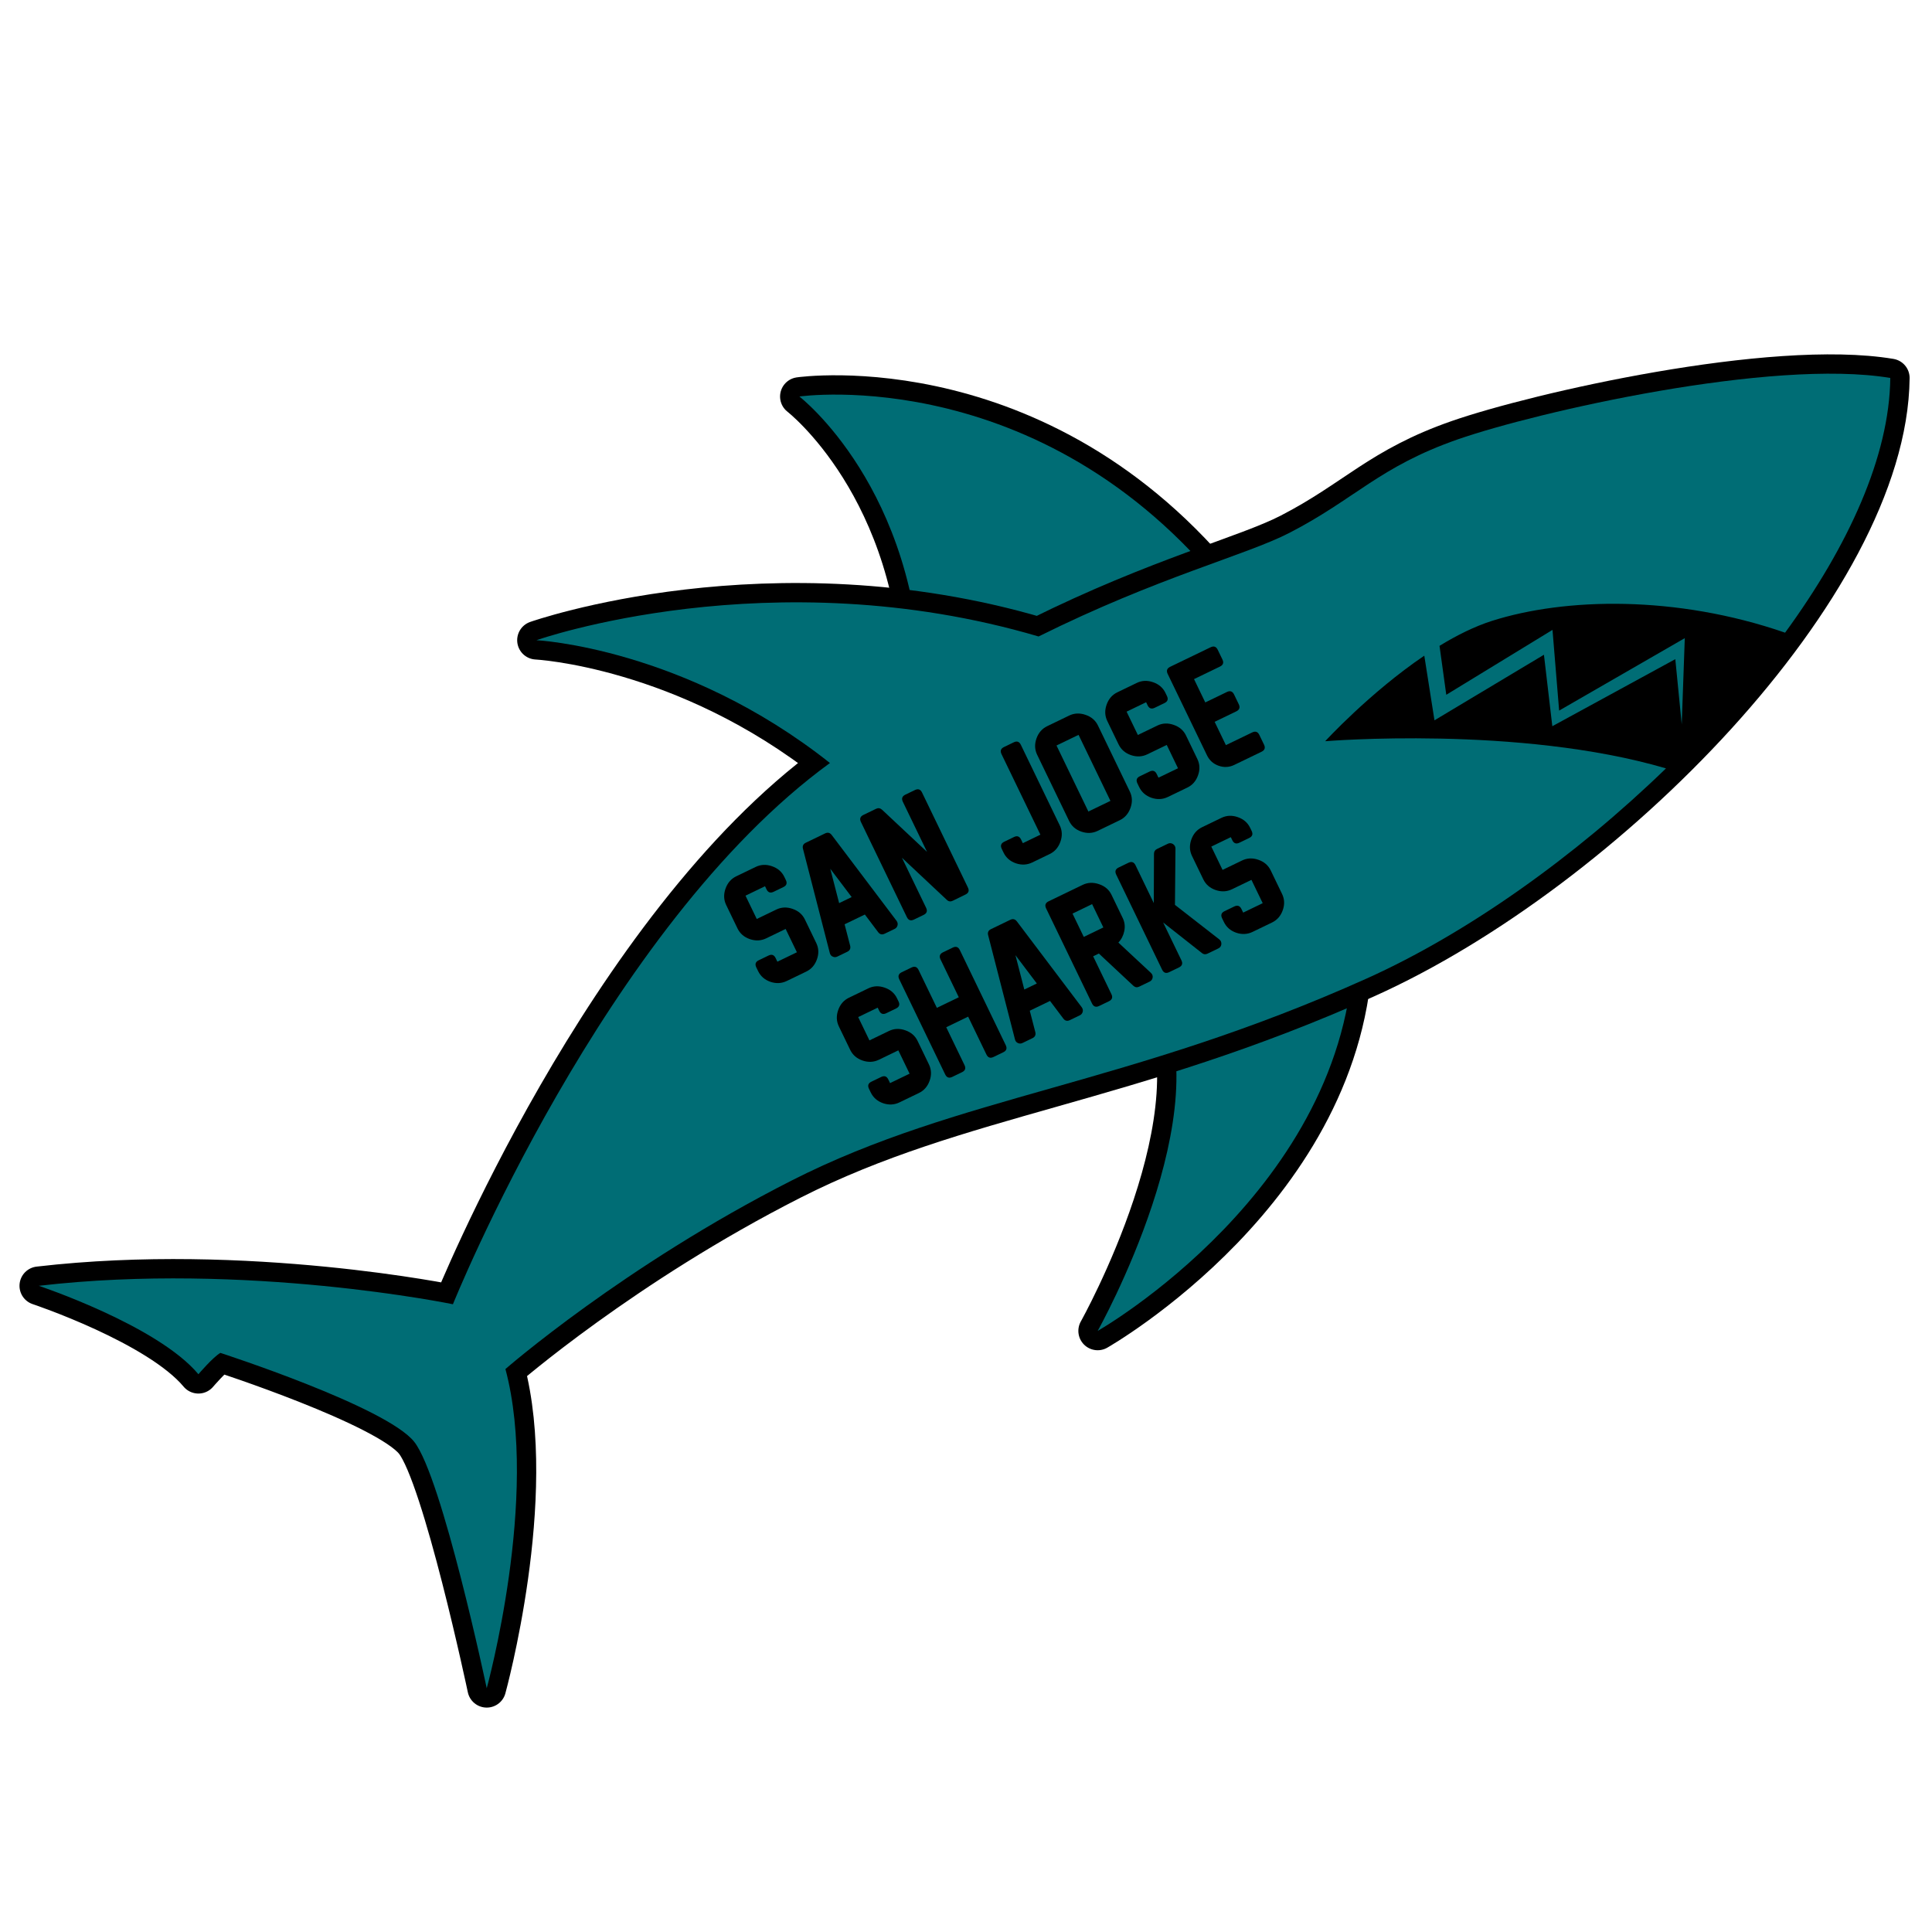
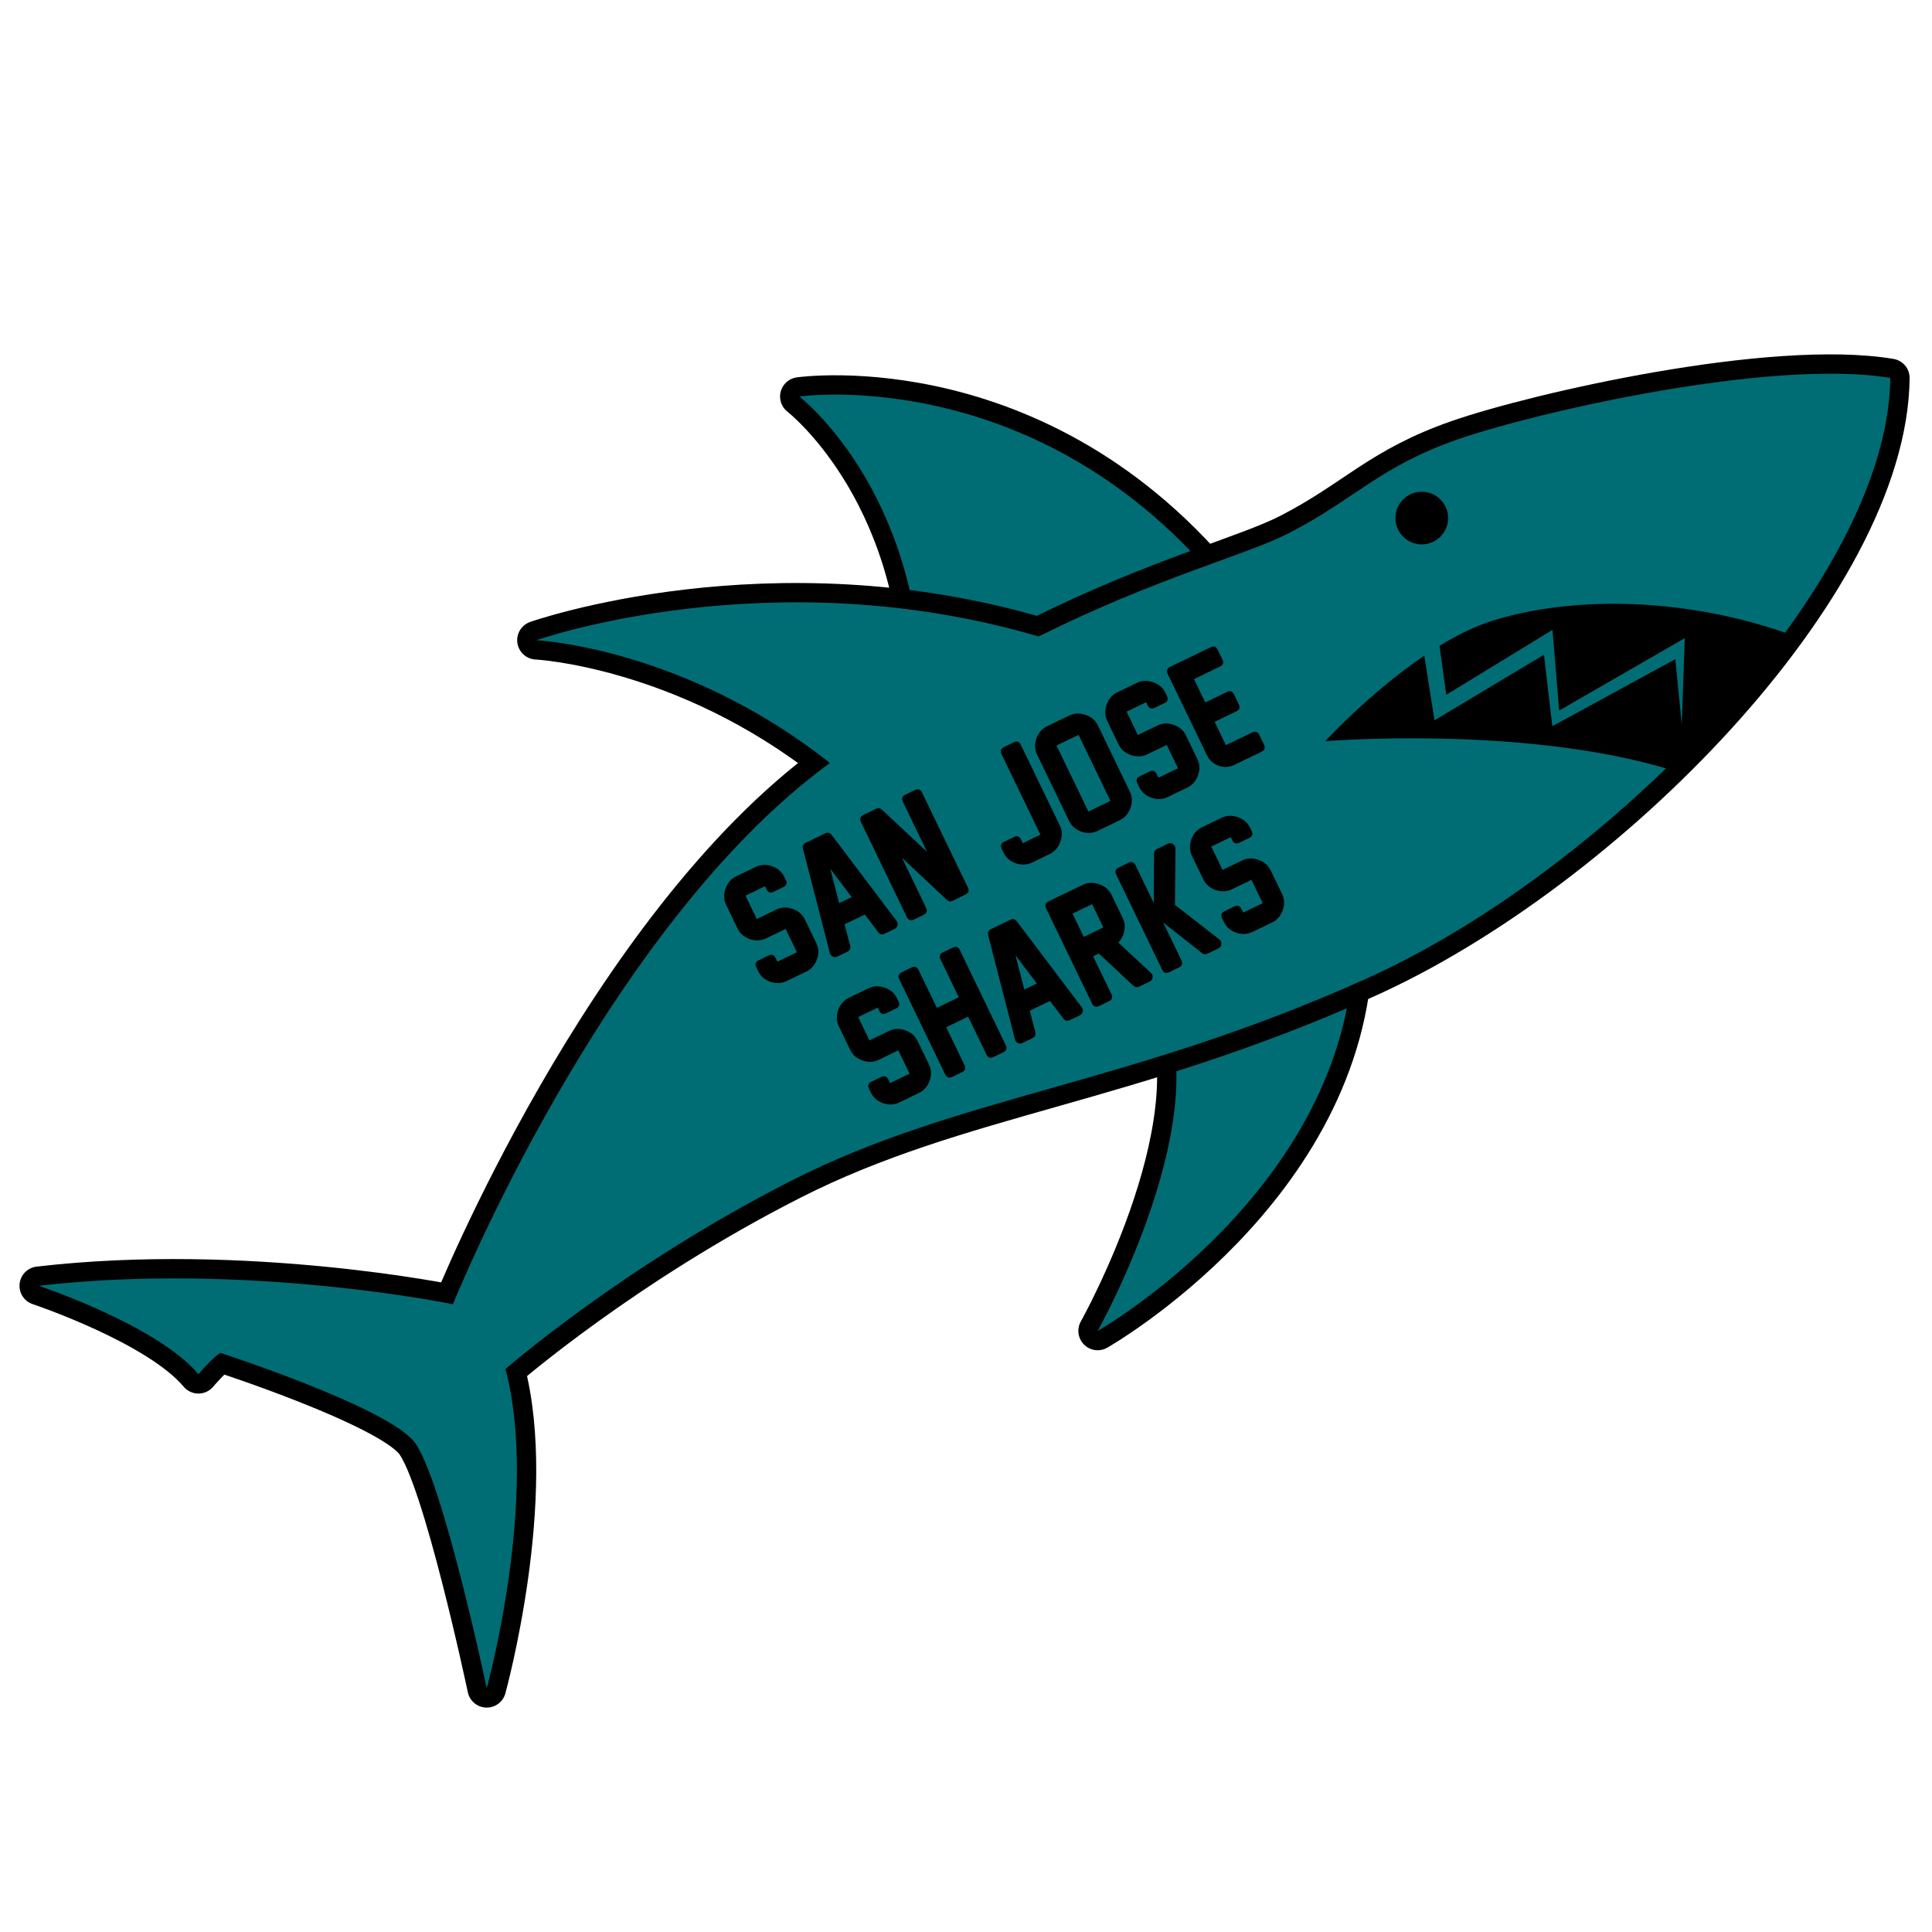
<svg xmlns="http://www.w3.org/2000/svg" width="1000" height="1000" viewBox="0 0 264.583 264.583" version="1.1" id="svg8">
  <defs id="defs2" />
  <g id="layer1" transform="translate(0,-32.41665)">
    <rect style="opacity:1;fill:#ffffff;fill-opacity:1;stroke:none;stroke-width:5.292;stroke-linecap:butt;stroke-linejoin:round;stroke-miterlimit:4;stroke-dasharray:none;stroke-opacity:1;paint-order:normal" id="rect996" width="277.426" height="276.891" x="-4.897" y="27.702" />
    <path id="path998" d="m 126.193,126.778 c -0.43,-27.506 -16.718,-40.059 -16.718,-40.059 0,0 34.342,-4.979 59.732,28.384 l -22.559,17.249 z" style="opacity:1;fill:#000000;stroke:#000000;stroke-width:5.292;stroke-linecap:butt;stroke-linejoin:round;stroke-miterlimit:4;stroke-dasharray:none;stroke-opacity:1" />
    <path id="path1000" d="m 158.509,168.716 c 8.989,15.376 -8.185,45.966 -8.185,45.966 0,0 34.229,-19.46 35.044,-52.43 z" style="opacity:1;fill:#000000;stroke:#000000;stroke-width:5.292;stroke-linecap:butt;stroke-linejoin:round;stroke-miterlimit:4;stroke-dasharray:none;stroke-opacity:1" />
    <path style="opacity:1;fill:#006d75;stroke:none;stroke-width:0.265px;stroke-linecap:butt;stroke-linejoin:miter;stroke-opacity:1;fill-opacity:1" d="m 126.193,126.778 c -0.43,-27.506 -16.718,-40.059 -16.718,-40.059 0,0 34.342,-4.979 59.732,28.384 l -22.559,17.249 z" id="path965" />
    <path style="opacity:1;fill:#006d75;stroke:none;stroke-width:0.265px;stroke-linecap:butt;stroke-linejoin:miter;stroke-opacity:1;fill-opacity:1" d="m 158.509,168.716 c 8.989,15.376 -8.185,45.966 -8.185,45.966 0,0 34.229,-19.46 35.044,-52.43 z" id="path967" />
    <path style="opacity:1;fill:#000000;stroke:#000000;stroke-width:5.292;stroke-linecap:butt;stroke-linejoin:round;stroke-miterlimit:4;stroke-dasharray:none;stroke-opacity:1" d="m 73.472,120.091 c 0,0 20.233,1.008 40.186,16.818 -30.846,22.456 -51.631,74.122 -51.631,74.122 0,0 -28.24,-5.836 -56.711,-2.526 0,0 16.281,5.428 21.856,12.109 0,0 2.013,-2.362 3.009,-2.922 0,0 22.718,7.356 26.543,12.175 3.826,4.819 9.933,33.754 9.933,33.754 0,0 7.235,-26.236 2.561,-43.717 0,0 16.203,-14.141 39.205,-25.822 23.002,-11.681 46.033,-12.956 78.72,-27.65 32.687,-14.694 71.428,-53.889 71.729,-82.254 -16.224,-2.71 -48.455,4.662 -59.203,8.401 -10.748,3.739 -14.077,8.167 -23.073,12.807 -5.991,3.09 -17.89,6.014 -34.363,14.195 -36.675,-10.811 -68.761,0.509 -68.761,0.509 z" id="path960" />
    <path style="opacity:1;fill:#006d75;stroke:none;stroke-width:0.265px;stroke-linecap:butt;stroke-linejoin:miter;stroke-opacity:1;fill-opacity:1" d="m 73.472,120.091 c 0,0 20.233,1.008 40.186,16.818 -30.846,22.456 -51.631,74.122 -51.631,74.122 0,0 -28.24,-5.836 -56.711,-2.526 0,0 16.281,5.428 21.856,12.109 0,0 2.013,-2.362 3.009,-2.922 0,0 22.718,7.356 26.543,12.175 3.826,4.819 9.933,33.754 9.933,33.754 0,0 7.235,-26.236 2.561,-43.717 0,0 16.203,-14.141 39.205,-25.822 23.002,-11.681 46.033,-12.956 78.72,-27.65 13.7,-6.158 28.461,-16.621 41.011,-28.786 -20.151,-5.921 -46.674,-3.721 -46.674,-3.721 0,0 6.101,-6.654 13.574,-11.715 l 1.394,8.852 14.991,-8.979 1.148,9.787 16.842,-9.183 0.881,8.931 0.418,-11.808 -17.208,9.92 -0.909,-11.052 -14.546,8.887 -0.927,-6.701 c 2.356,-1.441 4.8,-2.661 7.196,-3.423 9.977,-3.172 25.175,-3.552 40.132,1.619 8.688,-11.903 14.291,-24.166 14.405,-34.883 -16.224,-2.71 -48.455,4.662 -59.203,8.401 -10.748,3.739 -14.077,8.167 -23.073,12.807 -5.991,3.09 -17.89,6.014 -34.363,14.195 -36.675,-10.811 -68.761,0.509 -68.761,0.509 z" id="path969" />
    <g aria-label="SAN JOSE" transform="matrix(0.46716,-0.225562,0.225562,0.46716,57.66255,136.2102)" style="font-style:normal;font-weight:normal;font-size:40px;line-height:1.25;font-family:sans-serif;letter-spacing:0px;word-spacing:0px;fill:#000000;fill-opacity:1;stroke:none;stroke-width:0.51" id="flowRoot1002">
      <path d="m 67.039,95.01 h -5.703 q -2.266,0 -3.984,-1.68 -1.699,-1.699 -1.699,-3.984 v -1.074 q 0,-1.406 1.387,-1.406 h 2.871 q 1.406,0 1.406,1.406 v 1.074 h 5.723 v -6.836 h -5.703 q -2.266,0 -3.984,-1.699 -1.699,-1.699 -1.699,-3.965 v -6.855 q 0,-2.246 1.699,-3.945 1.719,-1.719 3.984,-1.719 h 5.703 q 2.246,0 3.945,1.699 1.719,1.699 1.719,3.945 v 0.938 q 0,1.387 -1.387,1.387 h -2.871 q -1.406,0 -1.406,-1.387 v -0.918 h -5.723 v 6.836 h 5.723 q 2.246,0 3.945,1.699 1.719,1.699 1.719,3.945 v 6.895 q 0,2.285 -1.719,3.965 -1.699,1.68 -3.945,1.68 z" style="font-style:normal;font-variant:normal;font-weight:normal;font-stretch:normal;font-family:'New Athletic M54';-inkscape-font-specification:'New Athletic M54';fill:#000000;fill-opacity:1;stroke-width:0.26" id="path1031" />
      <path d="m 88.66,93.877 -1.133,-5.703 h -5.938 l -1.133,5.703 q -0.234,1.133 -1.387,1.133 h -2.91 q -0.684,0 -1.094,-0.508 -0.43,-0.488 -0.293,-1.172 l 5.586,-27.871 q 0.215,-1.133 1.367,-1.133 h 5.664 q 1.152,0 1.387,1.133 l 5.566,27.871 q 0.117,0.684 -0.293,1.172 -0.43,0.508 -1.074,0.508 h -2.93 q -1.172,0 -1.387,-1.133 z m -2.266,-11.367 -1.836,-9.18 -1.836,9.18 z" style="font-style:normal;font-variant:normal;font-weight:normal;font-stretch:normal;font-family:'New Athletic M54';-inkscape-font-specification:'New Athletic M54';fill:#000000;fill-opacity:1;stroke-width:0.26" id="path1033" />
      <path d="m 108.699,94.112 -5.84,-15.176 v 14.668 q 0,1.406 -1.406,1.406 h -2.832 q -1.406,0 -1.406,-1.406 V 65.733 q 0,-1.406 1.406,-1.406 h 3.711 q 0.938,0 1.309,0.898 L 109.5,80.42 v -14.688 q 0,-1.406 1.406,-1.406 h 2.812 q 1.406,0 1.406,1.406 v 27.852 q 0,1.387 -1.387,1.387 l -3.711,0.02 q -0.977,0.02 -1.328,-0.879 z" style="font-style:normal;font-variant:normal;font-weight:normal;font-stretch:normal;font-family:'New Athletic M54';-inkscape-font-specification:'New Athletic M54';fill:#000000;fill-opacity:1;stroke-width:0.26" id="path1035" />
      <path d="m 138.406,95.01 h -5.117 q -2.266,0 -3.984,-1.68 -1.699,-1.699 -1.699,-3.965 v -1.094 q 0,-1.406 1.406,-1.406 h 2.871 q 1.387,0 1.387,1.406 v 1.074 h 5.156 V 65.733 q 0,-1.406 1.387,-1.406 h 2.891 q 1.387,0 1.387,1.406 v 23.613 q 0,2.285 -1.738,3.984 -1.719,1.68 -3.945,1.68 z" style="font-style:normal;font-variant:normal;font-weight:normal;font-stretch:normal;font-family:'New Athletic M54';-inkscape-font-specification:'New Athletic M54';fill:#000000;fill-opacity:1;stroke-width:0.26" id="path1037" />
      <path d="m 158.953,95.01 h -6.465 q -2.266,0 -3.965,-1.68 -1.699,-1.68 -1.699,-3.945 V 69.971 q 0,-2.246 1.699,-3.945 1.719,-1.699 3.965,-1.699 h 6.445 q 2.246,0 3.965,1.699 1.738,1.699 1.738,3.965 v 19.375 q 0,2.266 -1.738,3.965 -1.719,1.68 -3.945,1.68 z m 0,-5.664 V 69.991 h -6.465 v 19.355 z" style="font-style:normal;font-variant:normal;font-weight:normal;font-stretch:normal;font-family:'New Athletic M54';-inkscape-font-specification:'New Athletic M54';fill:#000000;fill-opacity:1;stroke-width:0.26" id="path1039" />
      <path d="m 178.758,95.01 h -5.703 q -2.266,0 -3.984,-1.68 -1.699,-1.699 -1.699,-3.984 v -1.074 q 0,-1.406 1.387,-1.406 h 2.871 q 1.406,0 1.406,1.406 v 1.074 h 5.723 v -6.836 h -5.703 q -2.266,0 -3.984,-1.699 -1.699,-1.699 -1.699,-3.965 v -6.855 q 0,-2.246 1.699,-3.945 1.719,-1.719 3.984,-1.719 h 5.703 q 2.246,0 3.945,1.699 1.719,1.699 1.719,3.945 v 0.938 q 0,1.387 -1.387,1.387 h -2.871 q -1.406,0 -1.406,-1.387 v -0.918 h -5.723 v 6.836 h 5.723 q 2.246,0 3.945,1.699 1.719,1.699 1.719,3.945 v 6.895 q 0,2.285 -1.719,3.965 -1.699,1.68 -3.945,1.68 z" style="font-style:normal;font-variant:normal;font-weight:normal;font-stretch:normal;font-family:'New Athletic M54';-inkscape-font-specification:'New Athletic M54';fill:#000000;fill-opacity:1;stroke-width:0.26" id="path1041" />
      <path d="m 200.516,95.01 h -7.988 q -2.227,0 -3.809,-1.582 -1.582,-1.582 -1.582,-3.809 V 65.733 q 0,-1.406 1.406,-1.406 h 11.855 q 1.406,0 1.406,1.406 v 2.871 q 0,1.387 -1.406,1.387 h -7.598 v 6.836 h 6.348 q 1.406,0 1.406,1.406 v 2.871 q 0,1.406 -1.406,1.406 h -6.348 v 6.836 h 7.715 q 1.406,0 1.406,1.406 v 2.852 q 0,1.406 -1.406,1.406 z" style="font-style:normal;font-variant:normal;font-weight:normal;font-stretch:normal;font-family:'New Athletic M54';-inkscape-font-specification:'New Athletic M54';fill:#000000;fill-opacity:1;stroke-width:0.26" id="path1043" />
    </g>
    <g aria-label="SHARKS" transform="matrix(0.46716,-0.225562,0.225562,0.46716,73.09417,152.8374)" style="font-style:normal;font-weight:normal;font-size:40px;line-height:1.25;font-family:sans-serif;letter-spacing:0px;word-spacing:0px;fill:#000000;fill-opacity:1;stroke:none;stroke-width:0.51" id="flowRoot1016">
      <path d="m 67.039,95.01 h -5.703 q -2.266,0 -3.984,-1.68 -1.699,-1.699 -1.699,-3.984 v -1.074 q 0,-1.406 1.387,-1.406 h 2.871 q 1.406,0 1.406,1.406 v 1.074 h 5.723 v -6.836 h -5.703 q -2.266,0 -3.984,-1.699 -1.699,-1.699 -1.699,-3.965 v -6.855 q 0,-2.246 1.699,-3.945 1.719,-1.719 3.984,-1.719 h 5.703 q 2.246,0 3.945,1.699 1.719,1.699 1.719,3.945 v 0.938 q 0,1.387 -1.387,1.387 h -2.871 q -1.406,0 -1.406,-1.387 v -0.918 h -5.723 v 6.836 h 5.723 q 2.246,0 3.945,1.699 1.719,1.699 1.719,3.945 v 6.895 q 0,2.285 -1.719,3.965 -1.699,1.68 -3.945,1.68 z" style="font-style:normal;font-variant:normal;font-weight:normal;font-stretch:normal;font-family:'New Athletic M54';-inkscape-font-specification:'New Athletic M54';fill:#000000;fill-opacity:1;stroke-width:0.26" id="path1018" />
      <path d="m 91.785,95.01 h -2.871 q -1.406,0 -1.406,-1.406 v -11.094 h -6.426 v 11.094 q 0,1.406 -1.387,1.406 h -2.891 q -1.387,0 -1.387,-1.406 V 65.733 q 0,-1.406 1.387,-1.406 h 2.891 q 1.387,0 1.387,1.406 v 11.094 h 6.426 v -11.094 q 0,-1.406 1.406,-1.406 h 2.871 q 1.387,0 1.387,1.406 v 27.871 q 0,1.406 -1.387,1.406 z" style="font-style:normal;font-variant:normal;font-weight:normal;font-stretch:normal;font-family:'New Athletic M54';-inkscape-font-specification:'New Athletic M54';fill:#000000;fill-opacity:1;stroke-width:0.26" id="path1020" />
      <path d="m 109.91,93.877 -1.133,-5.703 h -5.938 l -1.133,5.703 q -0.234,1.133 -1.387,1.133 h -2.91 q -0.684,0 -1.094,-0.508 -0.43,-0.488 -0.293,-1.172 l 5.586,-27.871 q 0.215,-1.133 1.367,-1.133 h 5.664 q 1.152,0 1.387,1.133 l 5.566,27.871 q 0.117,0.684 -0.293,1.172 -0.43,0.508 -1.074,0.508 h -2.93 q -1.172,0 -1.387,-1.133 z m -2.266,-11.367 -1.836,-9.18 -1.836,9.18 z" style="font-style:normal;font-variant:normal;font-weight:normal;font-stretch:normal;font-family:'New Athletic M54';-inkscape-font-specification:'New Athletic M54';fill:#000000;fill-opacity:1;stroke-width:0.26" id="path1022" />
      <path d="m 134.676,95.01 h -3.066 q -0.938,0 -1.289,-0.898 l -4.492,-11.602 h -1.68 v 11.094 q 0,1.406 -1.406,1.406 h -2.871 q -1.406,0 -1.406,-1.406 V 65.733 q 0,-1.406 1.406,-1.406 h 9.98 q 2.246,0 3.984,1.719 1.738,1.699 1.738,3.965 v 6.797 q 0,1.797 -1.113,3.262 -1.113,1.465 -2.734,2.07 l 4.258,10.957 q 0.273,0.723 -0.137,1.309 -0.43,0.605 -1.172,0.605 z m -4.785,-18.184 v -6.836 h -5.742 v 6.836 z" style="font-style:normal;font-variant:normal;font-weight:normal;font-stretch:normal;font-family:'New Athletic M54';-inkscape-font-specification:'New Athletic M54';fill:#000000;fill-opacity:1;stroke-width:0.26" id="path1024" />
      <path d="M 156.082,66.358 149.5,79.678 l 6.582,13.301 q 0.332,0.684 -0.059,1.367 -0.41,0.664 -1.191,0.664 h -3.184 q -0.918,0 -1.27,-0.801 l -5.703,-11.699 v 11.094 q 0,1.406 -1.406,1.406 h -2.871 q -1.387,0 -1.387,-1.406 V 65.733 q 0,-1.406 1.387,-1.406 h 2.871 q 1.406,0 1.406,1.406 v 11.094 l 5.703,-11.699 q 0.391,-0.801 1.27,-0.801 h 3.184 q 0.762,0 1.191,0.664 0.391,0.703 0.059,1.367 z" style="font-style:normal;font-variant:normal;font-weight:normal;font-stretch:normal;font-family:'New Athletic M54';-inkscape-font-specification:'New Athletic M54';fill:#000000;fill-opacity:1;stroke-width:0.26" id="path1026" />
      <path d="m 170.555,95.01 h -5.703 q -2.266,0 -3.984,-1.68 -1.699,-1.699 -1.699,-3.984 v -1.074 q 0,-1.406 1.387,-1.406 h 2.871 q 1.406,0 1.406,1.406 v 1.074 h 5.723 v -6.836 h -5.703 q -2.266,0 -3.984,-1.699 -1.699,-1.699 -1.699,-3.965 v -6.855 q 0,-2.246 1.699,-3.945 1.719,-1.719 3.984,-1.719 h 5.703 q 2.246,0 3.945,1.699 1.719,1.699 1.719,3.945 v 0.938 q 0,1.387 -1.387,1.387 h -2.871 q -1.406,0 -1.406,-1.387 v -0.918 h -5.723 v 6.836 h 5.723 q 2.246,0 3.945,1.699 1.719,1.699 1.719,3.945 v 6.895 q 0,2.285 -1.719,3.965 -1.699,1.68 -3.945,1.68 z" style="font-style:normal;font-variant:normal;font-weight:normal;font-stretch:normal;font-family:'New Athletic M54';-inkscape-font-specification:'New Athletic M54';fill:#000000;fill-opacity:1;stroke-width:0.26" id="path1028" />
    </g>
+     <circle style="opacity:1;fill:#000000;fill-opacity:1;stroke:none;stroke-width:3.969;stroke-linecap:butt;stroke-linejoin:round;stroke-miterlimit:4;stroke-dasharray:none;stroke-opacity:1;paint-order:normal" id="path837" cx="194.706" cy="103.363" r="3.608" />
  </g>
</svg>
